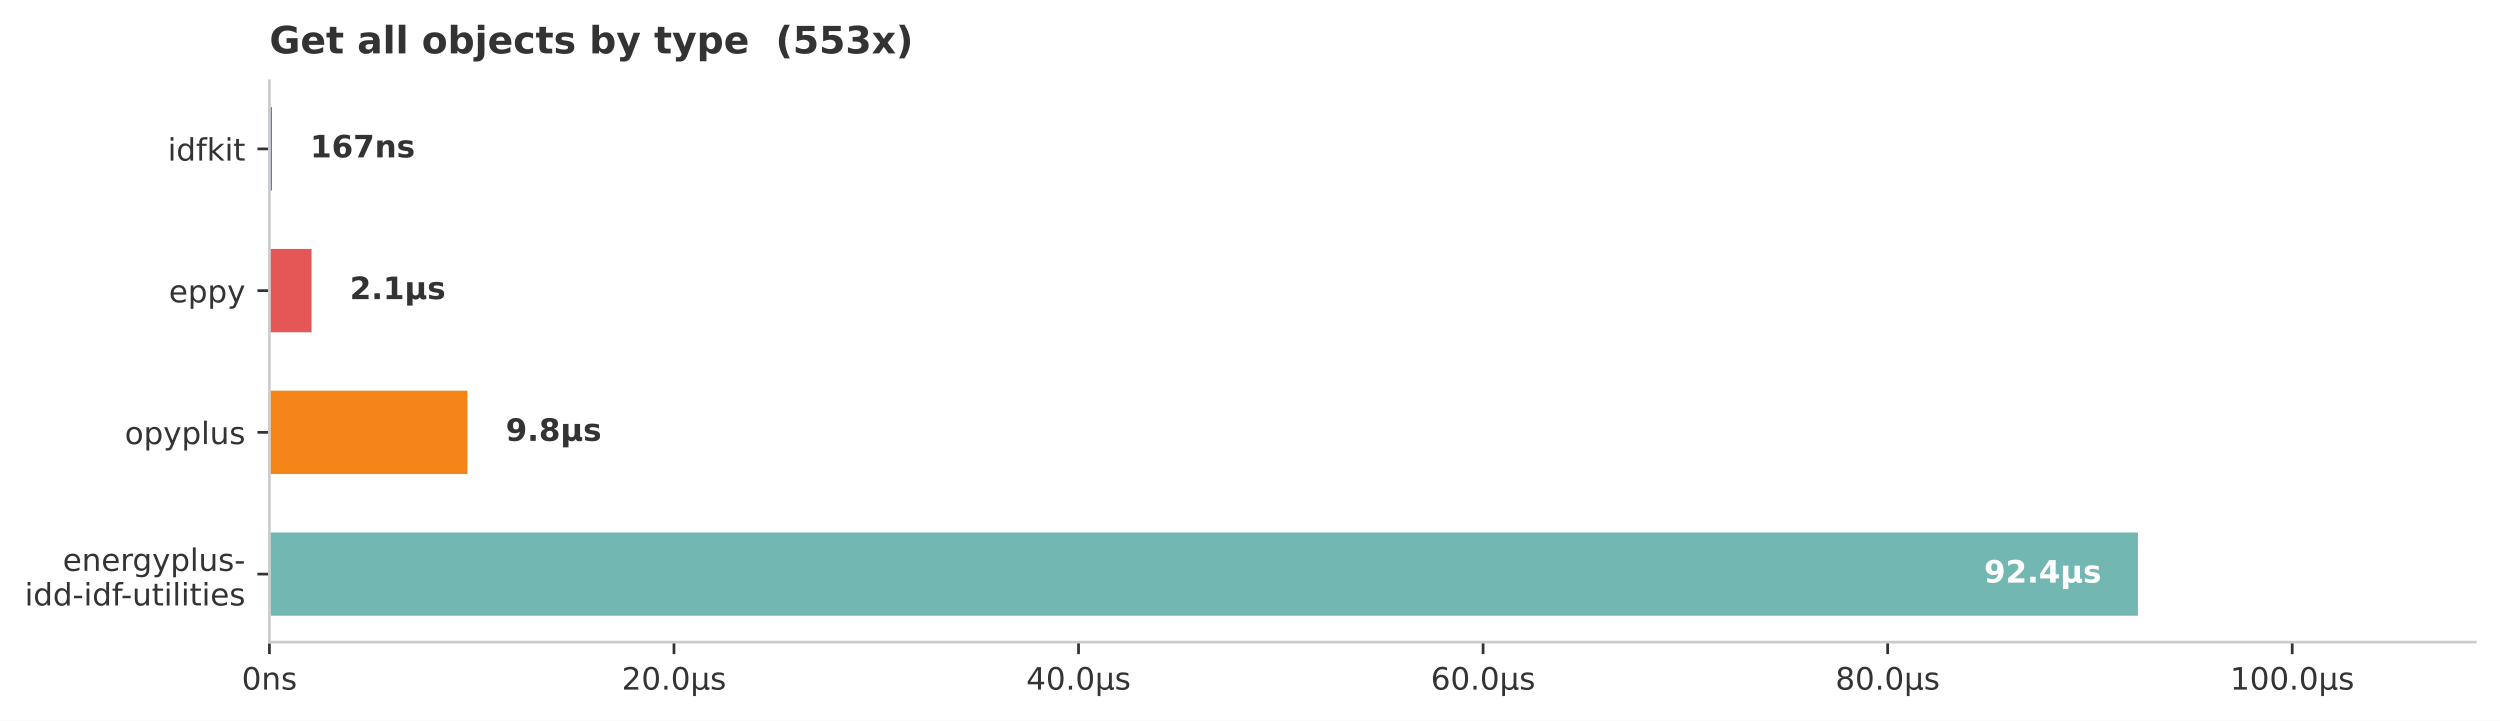
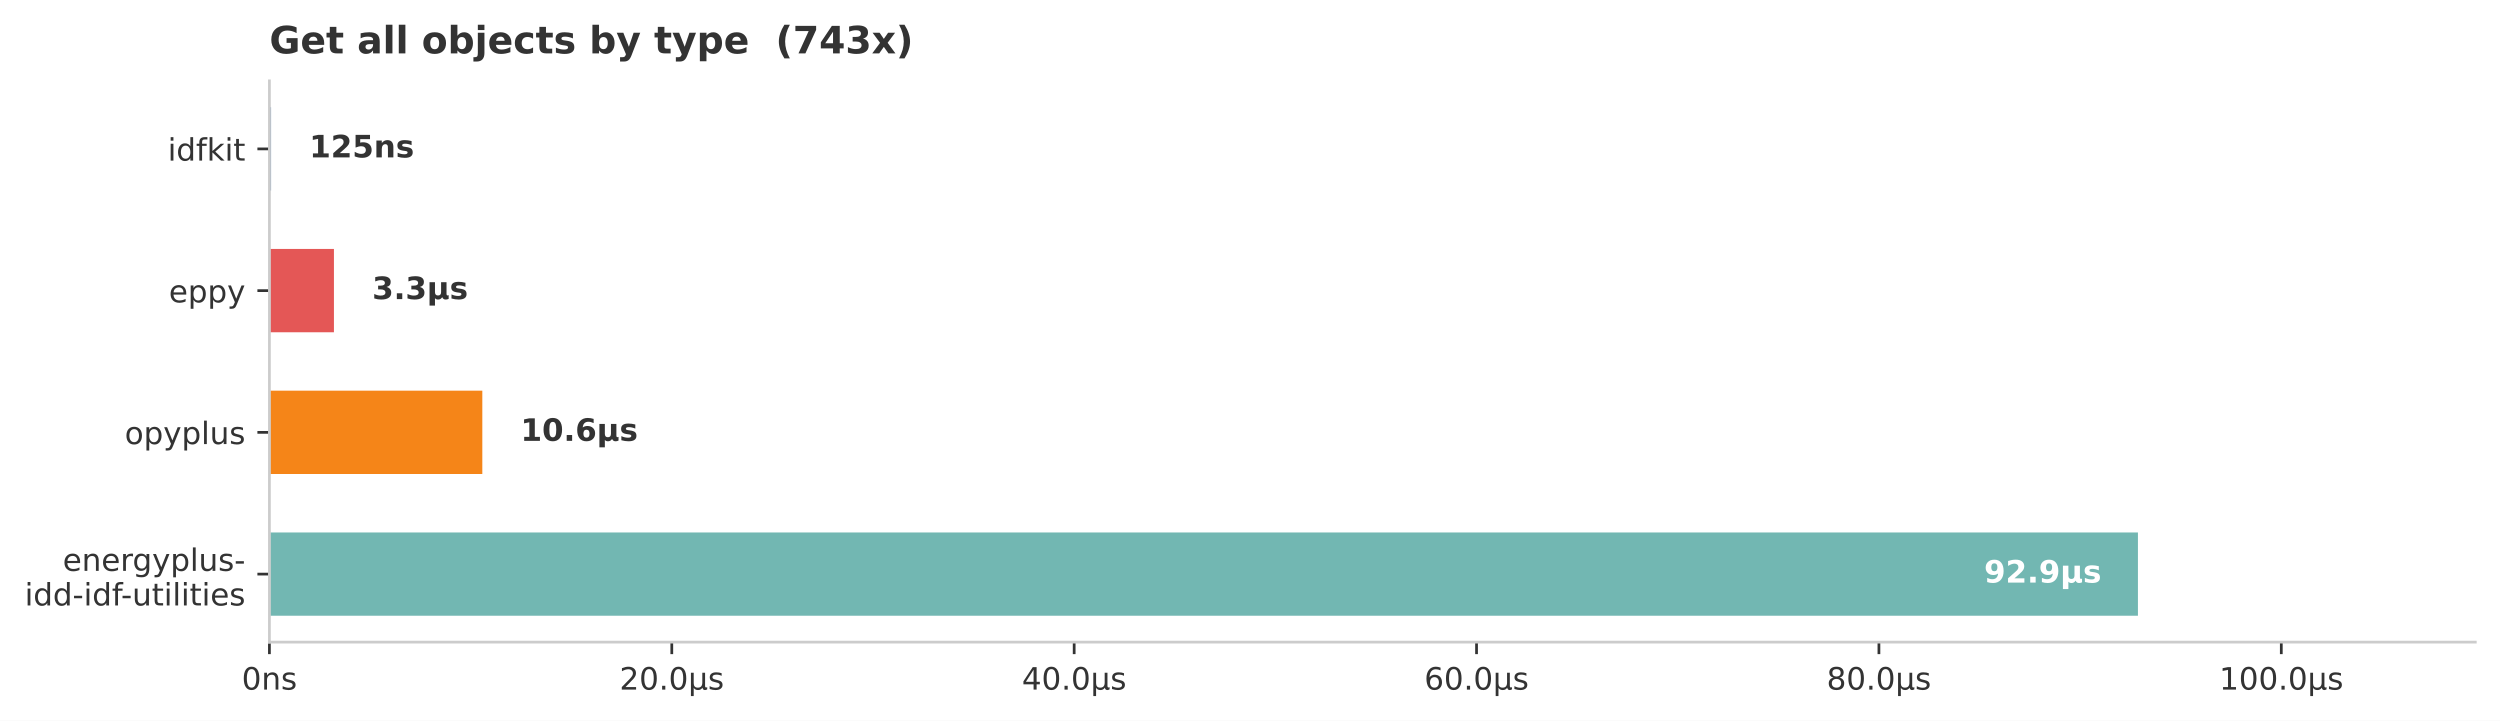
<svg xmlns="http://www.w3.org/2000/svg" xmlns:xlink="http://www.w3.org/1999/xlink" width="728.4pt" height="210pt" viewBox="0 0 728.4 210" version="1.1">
  <defs>
    <style type="text/css">*{stroke-linejoin: round; stroke-linecap: butt}</style>
  </defs>
  <g id="figure_1">
    <g id="patch_1">
      <path d="M 0 210 L 728.4 210 L 728.4 -0 L 0 -0 z " style="fill: #ffffff" />
    </g>
    <g id="axes_1">
      <g id="patch_2">
        <path d="M 78.497 187.089 L 721.2 187.089 L 721.2 23.558 L 78.497 23.558 z " style="fill: #ffffff" />
      </g>
      <g id="patch_3">
-         <path d="M 78.497 30.992 L 79.481 30.992 L 79.481 55.769 L 78.497 55.769 z " clip-path="url(#p4bf52b2a81)" style="fill: #4c78a8; stroke: #ffffff; stroke-width: 0.5; stroke-linejoin: miter" />
+         <path d="M 78.497 30.992 L 79.229 30.992 L 79.229 55.769 L 78.497 55.769 z " clip-path="url(#p6468d369fa)" style="fill: #4c78a8; stroke: #ffffff; stroke-width: 0.5; stroke-linejoin: miter" />
      </g>
      <g id="patch_4">
-         <path d="M 78.497 72.287 L 91.02 72.287 L 91.02 97.065 L 78.497 97.065 z " clip-path="url(#p4bf52b2a81)" style="fill: #e45756; stroke: #ffffff; stroke-width: 0.5; stroke-linejoin: miter" />
+         <path d="M 78.497 72.287 L 97.548 72.287 L 97.548 97.065 L 78.497 97.065 z " clip-path="url(#p6468d369fa)" style="fill: #e45756; stroke: #ffffff; stroke-width: 0.5; stroke-linejoin: miter" />
      </g>
      <g id="patch_5">
-         <path d="M 78.497 113.583 L 136.448 113.583 L 136.448 138.36 L 78.497 138.36 z " clip-path="url(#p4bf52b2a81)" style="fill: #f58518; stroke: #ffffff; stroke-width: 0.5; stroke-linejoin: miter" />
+         <path d="M 78.497 113.583 L 140.778 113.583 L 140.778 138.36 L 78.497 138.36 z " clip-path="url(#p6468d369fa)" style="fill: #f58518; stroke: #ffffff; stroke-width: 0.5; stroke-linejoin: miter" />
      </g>
      <g id="patch_6">
-         <path d="M 78.497 154.879 L 623.16 154.879 L 623.16 179.656 L 78.497 179.656 z " clip-path="url(#p4bf52b2a81)" style="fill: #72b7b2; stroke: #ffffff; stroke-width: 0.5; stroke-linejoin: miter" />
+         <path d="M 78.497 154.879 L 623.16 154.879 L 623.16 179.656 L 78.497 179.656 z " clip-path="url(#p6468d369fa)" style="fill: #72b7b2; stroke: #ffffff; stroke-width: 0.5; stroke-linejoin: miter" />
      </g>
      <g id="matplotlib.axis_1">
        <g id="xtick_1">
          <g id="line2d_1">
            <defs>
-               <path id="m6d9b63f9aa" d="M 0 0 L 0 3.5 " style="stroke: #333333; stroke-width: 0.8" />
+               <path id="mf9b2777cd2" d="M 0 0 L 0 3.5 " style="stroke: #333333; stroke-width: 0.8" />
            </defs>
            <g>
-               <use xlink:href="#m6d9b63f9aa" x="78.497" y="187.089" style="fill: #333333; stroke: #333333; stroke-width: 0.8" />
+               <use xlink:href="#mf9b2777cd2" x="78.497" y="187.089" style="fill: #333333; stroke: #333333; stroke-width: 0.8" />
            </g>
          </g>
          <g id="text_1">
            <g style="fill: #333333" transform="translate(70.43734 200.9278) scale(0.09 -0.09)">
              <defs>
                <path id="DejaVuSans-30" d="M 2034 4250 Q 1547 4250 1301 3770 Q 1056 3291 1056 2328 Q 1056 1369 1301 889 Q 1547 409 2034 409 Q 2525 409 2770 889 Q 3016 1369 3016 2328 Q 3016 3291 2770 3770 Q 2525 4250 2034 4250 z M 2034 4750 Q 2819 4750 3233 4129 Q 3647 3509 3647 2328 Q 3647 1150 3233 529 Q 2819 -91 2034 -91 Q 1250 -91 836 529 Q 422 1150 422 2328 Q 422 3509 836 4129 Q 1250 4750 2034 4750 z " transform="scale(0.015625)" />
                <path id="DejaVuSans-6e" d="M 3513 2113 L 3513 0 L 2938 0 L 2938 2094 Q 2938 2591 2744 2837 Q 2550 3084 2163 3084 Q 1697 3084 1428 2787 Q 1159 2491 1159 1978 L 1159 0 L 581 0 L 581 3500 L 1159 3500 L 1159 2956 Q 1366 3272 1645 3428 Q 1925 3584 2291 3584 Q 2894 3584 3203 3211 Q 3513 2838 3513 2113 z " transform="scale(0.015625)" />
                <path id="DejaVuSans-73" d="M 2834 3397 L 2834 2853 Q 2591 2978 2328 3040 Q 2066 3103 1784 3103 Q 1356 3103 1142 2972 Q 928 2841 928 2578 Q 928 2378 1081 2264 Q 1234 2150 1697 2047 L 1894 2003 Q 2506 1872 2764 1633 Q 3022 1394 3022 966 Q 3022 478 2636 193 Q 2250 -91 1575 -91 Q 1294 -91 989 -36 Q 684 19 347 128 L 347 722 Q 666 556 975 473 Q 1284 391 1588 391 Q 1994 391 2212 530 Q 2431 669 2431 922 Q 2431 1156 2273 1281 Q 2116 1406 1581 1522 L 1381 1569 Q 847 1681 609 1914 Q 372 2147 372 2553 Q 372 3047 722 3315 Q 1072 3584 1716 3584 Q 2034 3584 2315 3537 Q 2597 3491 2834 3397 z " transform="scale(0.015625)" />
              </defs>
              <use xlink:href="#DejaVuSans-30" />
              <use xlink:href="#DejaVuSans-6e" transform="translate(63.62305 0)" />
              <use xlink:href="#DejaVuSans-73" transform="translate(127.002 0)" />
            </g>
          </g>
        </g>
        <g id="xtick_2">
          <g id="line2d_2">
            <g>
-               <use xlink:href="#m6d9b63f9aa" x="196.369" y="187.089" style="fill: #333333; stroke: #333333; stroke-width: 0.8" />
+               <use xlink:href="#mf9b2777cd2" x="195.733" y="187.089" style="fill: #333333; stroke: #333333; stroke-width: 0.8" />
            </g>
          </g>
          <g id="text_2">
-             <g style="fill: #333333" transform="translate(181.1418 200.9278) scale(0.09 -0.09)">
+             <g style="fill: #333333" transform="translate(180.5063 200.9278) scale(0.09 -0.09)">
              <defs>
                <path id="DejaVuSans-32" d="M 1228 531 L 3431 531 L 3431 0 L 469 0 L 469 531 Q 828 903 1448 1529 Q 2069 2156 2228 2338 Q 2531 2678 2651 2914 Q 2772 3150 2772 3378 Q 2772 3750 2511 3984 Q 2250 4219 1831 4219 Q 1534 4219 1204 4116 Q 875 4013 500 3803 L 500 4441 Q 881 4594 1212 4672 Q 1544 4750 1819 4750 Q 2544 4750 2975 4387 Q 3406 4025 3406 3419 Q 3406 3131 3298 2873 Q 3191 2616 2906 2266 Q 2828 2175 2409 1742 Q 1991 1309 1228 531 z " transform="scale(0.015625)" />
                <path id="DejaVuSans-2e" d="M 684 794 L 1344 794 L 1344 0 L 684 0 L 684 794 z " transform="scale(0.015625)" />
                <path id="DejaVuSans-b5" d="M 544 -1331 L 544 3500 L 1119 3500 L 1119 1325 Q 1119 872 1334 640 Q 1550 409 1972 409 Q 2434 409 2667 671 Q 2900 934 2900 1459 L 2900 3500 L 3475 3500 L 3475 806 Q 3475 619 3529 530 Q 3584 441 3700 441 Q 3728 441 3778 458 Q 3828 475 3916 513 L 3916 50 Q 3788 -22 3673 -56 Q 3559 -91 3450 -91 Q 3234 -91 3106 31 Q 2978 153 2931 403 Q 2775 156 2548 32 Q 2322 -91 2016 -91 Q 1697 -91 1473 31 Q 1250 153 1119 397 L 1119 -1331 L 544 -1331 z " transform="scale(0.015625)" />
              </defs>
              <use xlink:href="#DejaVuSans-32" />
              <use xlink:href="#DejaVuSans-30" transform="translate(63.62305 0)" />
              <use xlink:href="#DejaVuSans-2e" transform="translate(127.2461 0)" />
              <use xlink:href="#DejaVuSans-30" transform="translate(159.0332 0)" />
              <use xlink:href="#DejaVuSans-b5" transform="translate(222.6562 0)" />
              <use xlink:href="#DejaVuSans-73" transform="translate(286.2793 0)" />
            </g>
          </g>
        </g>
        <g id="xtick_3">
          <g id="line2d_3">
            <g>
-               <use xlink:href="#m6d9b63f9aa" x="314.241" y="187.089" style="fill: #333333; stroke: #333333; stroke-width: 0.8" />
+               <use xlink:href="#mf9b2777cd2" x="312.97" y="187.089" style="fill: #333333; stroke: #333333; stroke-width: 0.8" />
            </g>
          </g>
          <g id="text_3">
-             <g style="fill: #333333" transform="translate(299.0139 200.9278) scale(0.09 -0.09)">
+             <g style="fill: #333333" transform="translate(297.7428 200.9278) scale(0.09 -0.09)">
              <defs>
                <path id="DejaVuSans-34" d="M 2419 4116 L 825 1625 L 2419 1625 L 2419 4116 z M 2253 4666 L 3047 4666 L 3047 1625 L 3713 1625 L 3713 1100 L 3047 1100 L 3047 0 L 2419 0 L 2419 1100 L 313 1100 L 313 1709 L 2253 4666 z " transform="scale(0.015625)" />
              </defs>
              <use xlink:href="#DejaVuSans-34" />
              <use xlink:href="#DejaVuSans-30" transform="translate(63.62305 0)" />
              <use xlink:href="#DejaVuSans-2e" transform="translate(127.2461 0)" />
              <use xlink:href="#DejaVuSans-30" transform="translate(159.0332 0)" />
              <use xlink:href="#DejaVuSans-b5" transform="translate(222.6562 0)" />
              <use xlink:href="#DejaVuSans-73" transform="translate(286.2793 0)" />
            </g>
          </g>
        </g>
        <g id="xtick_4">
          <g id="line2d_4">
            <g>
-               <use xlink:href="#m6d9b63f9aa" x="432.113" y="187.089" style="fill: #333333; stroke: #333333; stroke-width: 0.8" />
+               <use xlink:href="#mf9b2777cd2" x="430.206" y="187.089" style="fill: #333333; stroke: #333333; stroke-width: 0.8" />
            </g>
          </g>
          <g id="text_4">
-             <g style="fill: #333333" transform="translate(416.8861 200.9278) scale(0.09 -0.09)">
+             <g style="fill: #333333" transform="translate(414.9794 200.9278) scale(0.09 -0.09)">
              <defs>
                <path id="DejaVuSans-36" d="M 2113 2584 Q 1688 2584 1439 2293 Q 1191 2003 1191 1497 Q 1191 994 1439 701 Q 1688 409 2113 409 Q 2538 409 2786 701 Q 3034 994 3034 1497 Q 3034 2003 2786 2293 Q 2538 2584 2113 2584 z M 3366 4563 L 3366 3988 Q 3128 4100 2886 4159 Q 2644 4219 2406 4219 Q 1781 4219 1451 3797 Q 1122 3375 1075 2522 Q 1259 2794 1537 2939 Q 1816 3084 2150 3084 Q 2853 3084 3261 2657 Q 3669 2231 3669 1497 Q 3669 778 3244 343 Q 2819 -91 2113 -91 Q 1303 -91 875 529 Q 447 1150 447 2328 Q 447 3434 972 4092 Q 1497 4750 2381 4750 Q 2619 4750 2861 4703 Q 3103 4656 3366 4563 z " transform="scale(0.015625)" />
              </defs>
              <use xlink:href="#DejaVuSans-36" />
              <use xlink:href="#DejaVuSans-30" transform="translate(63.62305 0)" />
              <use xlink:href="#DejaVuSans-2e" transform="translate(127.2461 0)" />
              <use xlink:href="#DejaVuSans-30" transform="translate(159.0332 0)" />
              <use xlink:href="#DejaVuSans-b5" transform="translate(222.6562 0)" />
              <use xlink:href="#DejaVuSans-73" transform="translate(286.2793 0)" />
            </g>
          </g>
        </g>
        <g id="xtick_5">
          <g id="line2d_5">
            <g>
-               <use xlink:href="#m6d9b63f9aa" x="549.985" y="187.089" style="fill: #333333; stroke: #333333; stroke-width: 0.8" />
+               <use xlink:href="#mf9b2777cd2" x="547.443" y="187.089" style="fill: #333333; stroke: #333333; stroke-width: 0.8" />
            </g>
          </g>
          <g id="text_5">
-             <g style="fill: #333333" transform="translate(534.7582 200.9278) scale(0.09 -0.09)">
+             <g style="fill: #333333" transform="translate(532.2159 200.9278) scale(0.09 -0.09)">
              <defs>
                <path id="DejaVuSans-38" d="M 2034 2216 Q 1584 2216 1326 1975 Q 1069 1734 1069 1313 Q 1069 891 1326 650 Q 1584 409 2034 409 Q 2484 409 2743 651 Q 3003 894 3003 1313 Q 3003 1734 2745 1975 Q 2488 2216 2034 2216 z M 1403 2484 Q 997 2584 770 2862 Q 544 3141 544 3541 Q 544 4100 942 4425 Q 1341 4750 2034 4750 Q 2731 4750 3128 4425 Q 3525 4100 3525 3541 Q 3525 3141 3298 2862 Q 3072 2584 2669 2484 Q 3125 2378 3379 2068 Q 3634 1759 3634 1313 Q 3634 634 3220 271 Q 2806 -91 2034 -91 Q 1263 -91 848 271 Q 434 634 434 1313 Q 434 1759 690 2068 Q 947 2378 1403 2484 z M 1172 3481 Q 1172 3119 1398 2916 Q 1625 2713 2034 2713 Q 2441 2713 2670 2916 Q 2900 3119 2900 3481 Q 2900 3844 2670 4047 Q 2441 4250 2034 4250 Q 1625 4250 1398 4047 Q 1172 3844 1172 3481 z " transform="scale(0.015625)" />
              </defs>
              <use xlink:href="#DejaVuSans-38" />
              <use xlink:href="#DejaVuSans-30" transform="translate(63.62305 0)" />
              <use xlink:href="#DejaVuSans-2e" transform="translate(127.2461 0)" />
              <use xlink:href="#DejaVuSans-30" transform="translate(159.0332 0)" />
              <use xlink:href="#DejaVuSans-b5" transform="translate(222.6562 0)" />
              <use xlink:href="#DejaVuSans-73" transform="translate(286.2793 0)" />
            </g>
          </g>
        </g>
        <g id="xtick_6">
          <g id="line2d_6">
            <g>
-               <use xlink:href="#m6d9b63f9aa" x="667.857" y="187.089" style="fill: #333333; stroke: #333333; stroke-width: 0.8" />
+               <use xlink:href="#mf9b2777cd2" x="664.679" y="187.089" style="fill: #333333; stroke: #333333; stroke-width: 0.8" />
            </g>
          </g>
          <g id="text_6">
-             <g style="fill: #333333" transform="translate(649.7672 200.9278) scale(0.09 -0.09)">
+             <g style="fill: #333333" transform="translate(646.5894 200.9278) scale(0.09 -0.09)">
              <defs>
                <path id="DejaVuSans-31" d="M 794 531 L 1825 531 L 1825 4091 L 703 3866 L 703 4441 L 1819 4666 L 2450 4666 L 2450 531 L 3481 531 L 3481 0 L 794 0 L 794 531 z " transform="scale(0.015625)" />
              </defs>
              <use xlink:href="#DejaVuSans-31" />
              <use xlink:href="#DejaVuSans-30" transform="translate(63.62305 0)" />
              <use xlink:href="#DejaVuSans-30" transform="translate(127.2461 0)" />
              <use xlink:href="#DejaVuSans-2e" transform="translate(190.8691 0)" />
              <use xlink:href="#DejaVuSans-30" transform="translate(222.6562 0)" />
              <use xlink:href="#DejaVuSans-b5" transform="translate(286.2793 0)" />
              <use xlink:href="#DejaVuSans-73" transform="translate(349.9023 0)" />
            </g>
          </g>
        </g>
      </g>
      <g id="matplotlib.axis_2">
        <g id="ytick_1">
          <g id="line2d_7">
            <defs>
-               <path id="m0f4603d47a" d="M 0 0 L -3.5 0 " style="stroke: #333333; stroke-width: 0.8" />
+               <path id="m7f50ba0fa7" d="M 0 0 L -3.5 0 " style="stroke: #333333; stroke-width: 0.8" />
            </defs>
            <g>
-               <use xlink:href="#m0f4603d47a" x="78.497" y="43.38" style="fill: #333333; stroke: #333333; stroke-width: 0.8" />
+               <use xlink:href="#m7f50ba0fa7" x="78.497" y="43.38" style="fill: #333333; stroke: #333333; stroke-width: 0.8" />
            </g>
          </g>
          <g id="text_7">
            <g style="fill: #333333" transform="translate(48.87422 46.79951) scale(0.09 -0.09)">
              <defs>
                <path id="DejaVuSans-69" d="M 603 3500 L 1178 3500 L 1178 0 L 603 0 L 603 3500 z M 603 4863 L 1178 4863 L 1178 4134 L 603 4134 L 603 4863 z " transform="scale(0.015625)" />
                <path id="DejaVuSans-64" d="M 2906 2969 L 2906 4863 L 3481 4863 L 3481 0 L 2906 0 L 2906 525 Q 2725 213 2448 61 Q 2172 -91 1784 -91 Q 1150 -91 751 415 Q 353 922 353 1747 Q 353 2572 751 3078 Q 1150 3584 1784 3584 Q 2172 3584 2448 3432 Q 2725 3281 2906 2969 z M 947 1747 Q 947 1113 1208 752 Q 1469 391 1925 391 Q 2381 391 2643 752 Q 2906 1113 2906 1747 Q 2906 2381 2643 2742 Q 2381 3103 1925 3103 Q 1469 3103 1208 2742 Q 947 2381 947 1747 z " transform="scale(0.015625)" />
                <path id="DejaVuSans-66" d="M 2375 4863 L 2375 4384 L 1825 4384 Q 1516 4384 1395 4259 Q 1275 4134 1275 3809 L 1275 3500 L 2222 3500 L 2222 3053 L 1275 3053 L 1275 0 L 697 0 L 697 3053 L 147 3053 L 147 3500 L 697 3500 L 697 3744 Q 697 4328 969 4595 Q 1241 4863 1831 4863 L 2375 4863 z " transform="scale(0.015625)" />
                <path id="DejaVuSans-6b" d="M 581 4863 L 1159 4863 L 1159 1991 L 2875 3500 L 3609 3500 L 1753 1863 L 3688 0 L 2938 0 L 1159 1709 L 1159 0 L 581 0 L 581 4863 z " transform="scale(0.015625)" />
                <path id="DejaVuSans-74" d="M 1172 4494 L 1172 3500 L 2356 3500 L 2356 3053 L 1172 3053 L 1172 1153 Q 1172 725 1289 603 Q 1406 481 1766 481 L 2356 481 L 2356 0 L 1766 0 Q 1100 0 847 248 Q 594 497 594 1153 L 594 3053 L 172 3053 L 172 3500 L 594 3500 L 594 4494 L 1172 4494 z " transform="scale(0.015625)" />
              </defs>
              <use xlink:href="#DejaVuSans-69" />
              <use xlink:href="#DejaVuSans-64" transform="translate(27.7832 0)" />
              <use xlink:href="#DejaVuSans-66" transform="translate(91.25977 0)" />
              <use xlink:href="#DejaVuSans-6b" transform="translate(126.4648 0)" />
              <use xlink:href="#DejaVuSans-69" transform="translate(184.375 0)" />
              <use xlink:href="#DejaVuSans-74" transform="translate(212.1582 0)" />
            </g>
          </g>
        </g>
        <g id="ytick_2">
          <g id="line2d_8">
            <g>
-               <use xlink:href="#m0f4603d47a" x="78.497" y="84.676" style="fill: #333333; stroke: #333333; stroke-width: 0.8" />
+               <use xlink:href="#m7f50ba0fa7" x="78.497" y="84.676" style="fill: #333333; stroke: #333333; stroke-width: 0.8" />
            </g>
          </g>
          <g id="text_8">
            <g style="fill: #333333" transform="translate(49.20469 88.0952) scale(0.09 -0.09)">
              <defs>
                <path id="DejaVuSans-65" d="M 3597 1894 L 3597 1613 L 953 1613 Q 991 1019 1311 708 Q 1631 397 2203 397 Q 2534 397 2845 478 Q 3156 559 3463 722 L 3463 178 Q 3153 47 2828 -22 Q 2503 -91 2169 -91 Q 1331 -91 842 396 Q 353 884 353 1716 Q 353 2575 817 3079 Q 1281 3584 2069 3584 Q 2775 3584 3186 3129 Q 3597 2675 3597 1894 z M 3022 2063 Q 3016 2534 2758 2815 Q 2500 3097 2075 3097 Q 1594 3097 1305 2825 Q 1016 2553 972 2059 L 3022 2063 z " transform="scale(0.015625)" />
                <path id="DejaVuSans-70" d="M 1159 525 L 1159 -1331 L 581 -1331 L 581 3500 L 1159 3500 L 1159 2969 Q 1341 3281 1617 3432 Q 1894 3584 2278 3584 Q 2916 3584 3314 3078 Q 3713 2572 3713 1747 Q 3713 922 3314 415 Q 2916 -91 2278 -91 Q 1894 -91 1617 61 Q 1341 213 1159 525 z M 3116 1747 Q 3116 2381 2855 2742 Q 2594 3103 2138 3103 Q 1681 3103 1420 2742 Q 1159 2381 1159 1747 Q 1159 1113 1420 752 Q 1681 391 2138 391 Q 2594 391 2855 752 Q 3116 1113 3116 1747 z " transform="scale(0.015625)" />
                <path id="DejaVuSans-79" d="M 2059 -325 Q 1816 -950 1584 -1140 Q 1353 -1331 966 -1331 L 506 -1331 L 506 -850 L 844 -850 Q 1081 -850 1212 -737 Q 1344 -625 1503 -206 L 1606 56 L 191 3500 L 800 3500 L 1894 763 L 2988 3500 L 3597 3500 L 2059 -325 z " transform="scale(0.015625)" />
              </defs>
              <use xlink:href="#DejaVuSans-65" />
              <use xlink:href="#DejaVuSans-70" transform="translate(61.52344 0)" />
              <use xlink:href="#DejaVuSans-70" transform="translate(125 0)" />
              <use xlink:href="#DejaVuSans-79" transform="translate(188.4766 0)" />
            </g>
          </g>
        </g>
        <g id="ytick_3">
          <g id="line2d_9">
            <g>
-               <use xlink:href="#m0f4603d47a" x="78.497" y="125.972" style="fill: #333333; stroke: #333333; stroke-width: 0.8" />
+               <use xlink:href="#m7f50ba0fa7" x="78.497" y="125.972" style="fill: #333333; stroke: #333333; stroke-width: 0.8" />
            </g>
          </g>
          <g id="text_9">
            <g style="fill: #333333" transform="translate(36.34313 129.3909) scale(0.09 -0.09)">
              <defs>
                <path id="DejaVuSans-6f" d="M 1959 3097 Q 1497 3097 1228 2736 Q 959 2375 959 1747 Q 959 1119 1226 758 Q 1494 397 1959 397 Q 2419 397 2687 759 Q 2956 1122 2956 1747 Q 2956 2369 2687 2733 Q 2419 3097 1959 3097 z M 1959 3584 Q 2709 3584 3137 3096 Q 3566 2609 3566 1747 Q 3566 888 3137 398 Q 2709 -91 1959 -91 Q 1206 -91 779 398 Q 353 888 353 1747 Q 353 2609 779 3096 Q 1206 3584 1959 3584 z " transform="scale(0.015625)" />
                <path id="DejaVuSans-6c" d="M 603 4863 L 1178 4863 L 1178 0 L 603 0 L 603 4863 z " transform="scale(0.015625)" />
                <path id="DejaVuSans-75" d="M 544 1381 L 544 3500 L 1119 3500 L 1119 1403 Q 1119 906 1312 657 Q 1506 409 1894 409 Q 2359 409 2629 706 Q 2900 1003 2900 1516 L 2900 3500 L 3475 3500 L 3475 0 L 2900 0 L 2900 538 Q 2691 219 2414 64 Q 2138 -91 1772 -91 Q 1169 -91 856 284 Q 544 659 544 1381 z M 1991 3584 L 1991 3584 z " transform="scale(0.015625)" />
              </defs>
              <use xlink:href="#DejaVuSans-6f" />
              <use xlink:href="#DejaVuSans-70" transform="translate(61.18164 0)" />
              <use xlink:href="#DejaVuSans-79" transform="translate(124.6582 0)" />
              <use xlink:href="#DejaVuSans-70" transform="translate(183.8379 0)" />
              <use xlink:href="#DejaVuSans-6c" transform="translate(247.3145 0)" />
              <use xlink:href="#DejaVuSans-75" transform="translate(275.0977 0)" />
              <use xlink:href="#DejaVuSans-73" transform="translate(338.4766 0)" />
            </g>
          </g>
        </g>
        <g id="ytick_4">
          <g id="line2d_10">
            <g>
-               <use xlink:href="#m0f4603d47a" x="78.497" y="167.267" style="fill: #333333; stroke: #333333; stroke-width: 0.8" />
+               <use xlink:href="#m7f50ba0fa7" x="78.497" y="167.267" style="fill: #333333; stroke: #333333; stroke-width: 0.8" />
            </g>
          </g>
          <g id="text_10">
            <g style="fill: #333333" transform="translate(18.28125 166.3314) scale(0.09 -0.09)">
              <defs>
                <path id="DejaVuSans-72" d="M 2631 2963 Q 2534 3019 2420 3045 Q 2306 3072 2169 3072 Q 1681 3072 1420 2755 Q 1159 2438 1159 1844 L 1159 0 L 581 0 L 581 3500 L 1159 3500 L 1159 2956 Q 1341 3275 1631 3429 Q 1922 3584 2338 3584 Q 2397 3584 2469 3576 Q 2541 3569 2628 3553 L 2631 2963 z " transform="scale(0.015625)" />
                <path id="DejaVuSans-67" d="M 2906 1791 Q 2906 2416 2648 2759 Q 2391 3103 1925 3103 Q 1463 3103 1205 2759 Q 947 2416 947 1791 Q 947 1169 1205 825 Q 1463 481 1925 481 Q 2391 481 2648 825 Q 2906 1169 2906 1791 z M 3481 434 Q 3481 -459 3084 -895 Q 2688 -1331 1869 -1331 Q 1566 -1331 1297 -1286 Q 1028 -1241 775 -1147 L 775 -588 Q 1028 -725 1275 -790 Q 1522 -856 1778 -856 Q 2344 -856 2625 -561 Q 2906 -266 2906 331 L 2906 616 Q 2728 306 2450 153 Q 2172 0 1784 0 Q 1141 0 747 490 Q 353 981 353 1791 Q 353 2603 747 3093 Q 1141 3584 1784 3584 Q 2172 3584 2450 3431 Q 2728 3278 2906 2969 L 2906 3500 L 3481 3500 L 3481 434 z " transform="scale(0.015625)" />
                <path id="DejaVuSans-2d" d="M 313 2009 L 1997 2009 L 1997 1497 L 313 1497 L 313 2009 z " transform="scale(0.015625)" />
              </defs>
              <use xlink:href="#DejaVuSans-65" />
              <use xlink:href="#DejaVuSans-6e" transform="translate(61.52344 0)" />
              <use xlink:href="#DejaVuSans-65" transform="translate(124.9023 0)" />
              <use xlink:href="#DejaVuSans-72" transform="translate(186.4258 0)" />
              <use xlink:href="#DejaVuSans-67" transform="translate(225.7891 0)" />
              <use xlink:href="#DejaVuSans-79" transform="translate(289.2656 0)" />
              <use xlink:href="#DejaVuSans-70" transform="translate(348.4453 0)" />
              <use xlink:href="#DejaVuSans-6c" transform="translate(411.9219 0)" />
              <use xlink:href="#DejaVuSans-75" transform="translate(439.7051 0)" />
              <use xlink:href="#DejaVuSans-73" transform="translate(503.084 0)" />
              <use xlink:href="#DejaVuSans-2d" transform="translate(555.1836 0)" />
            </g>
            <g style="fill: #333333" transform="translate(7.2 176.4094) scale(0.09 -0.09)">
              <use xlink:href="#DejaVuSans-69" />
              <use xlink:href="#DejaVuSans-64" transform="translate(27.7832 0)" />
              <use xlink:href="#DejaVuSans-64" transform="translate(91.25977 0)" />
              <use xlink:href="#DejaVuSans-2d" transform="translate(154.7363 0)" />
              <use xlink:href="#DejaVuSans-69" transform="translate(190.8203 0)" />
              <use xlink:href="#DejaVuSans-64" transform="translate(218.6035 0)" />
              <use xlink:href="#DejaVuSans-66" transform="translate(282.0801 0)" />
              <use xlink:href="#DejaVuSans-2d" transform="translate(311.7852 0)" />
              <use xlink:href="#DejaVuSans-75" transform="translate(347.8691 0)" />
              <use xlink:href="#DejaVuSans-74" transform="translate(411.248 0)" />
              <use xlink:href="#DejaVuSans-69" transform="translate(450.457 0)" />
              <use xlink:href="#DejaVuSans-6c" transform="translate(478.2402 0)" />
              <use xlink:href="#DejaVuSans-69" transform="translate(506.0234 0)" />
              <use xlink:href="#DejaVuSans-74" transform="translate(533.8066 0)" />
              <use xlink:href="#DejaVuSans-69" transform="translate(573.0156 0)" />
              <use xlink:href="#DejaVuSans-65" transform="translate(600.7988 0)" />
              <use xlink:href="#DejaVuSans-73" transform="translate(662.3223 0)" />
            </g>
          </g>
        </g>
      </g>
      <g id="patch_7">
        <path d="M 78.497 187.089 L 78.497 23.558 " style="fill: none; stroke: #cccccc; stroke-width: 0.8; stroke-linejoin: miter; stroke-linecap: square" />
      </g>
      <g id="patch_8">
        <path d="M 78.497 187.089 L 721.2 187.089 " style="fill: none; stroke: #cccccc; stroke-width: 0.8; stroke-linejoin: miter; stroke-linecap: square" />
      </g>
      <g id="text_11">
-         <g style="fill: #333333" transform="translate(90.37405 45.86365) scale(0.09 -0.09)">
+         <g style="fill: #333333" transform="translate(90.12274 45.86365) scale(0.09 -0.09)">
          <defs>
            <path id="DejaVuSans-Bold-31" d="M 750 831 L 1813 831 L 1813 3847 L 722 3622 L 722 4441 L 1806 4666 L 2950 4666 L 2950 831 L 4013 831 L 4013 0 L 750 0 L 750 831 z " transform="scale(0.015625)" />
-             <path id="DejaVuSans-Bold-36" d="M 2316 2303 Q 2000 2303 1842 2098 Q 1684 1894 1684 1484 Q 1684 1075 1842 870 Q 2000 666 2316 666 Q 2634 666 2792 870 Q 2950 1075 2950 1484 Q 2950 1894 2792 2098 Q 2634 2303 2316 2303 z M 3803 4544 L 3803 3681 Q 3506 3822 3243 3889 Q 2981 3956 2731 3956 Q 2194 3956 1894 3657 Q 1594 3359 1544 2772 Q 1750 2925 1990 3001 Q 2231 3078 2516 3078 Q 3231 3078 3670 2659 Q 4109 2241 4109 1563 Q 4109 813 3618 361 Q 3128 -91 2303 -91 Q 1394 -91 895 523 Q 397 1138 397 2266 Q 397 3422 980 4083 Q 1563 4744 2578 4744 Q 2900 4744 3203 4694 Q 3506 4644 3803 4544 z " transform="scale(0.015625)" />
-             <path id="DejaVuSans-Bold-37" d="M 428 4666 L 3944 4666 L 3944 3988 L 2125 0 L 953 0 L 2675 3781 L 428 3781 L 428 4666 z " transform="scale(0.015625)" />
+             <path id="DejaVuSans-Bold-32" d="M 1844 884 L 3897 884 L 3897 0 L 506 0 L 506 884 L 2209 2388 Q 2438 2594 2547 2791 Q 2656 2988 2656 3200 Q 2656 3528 2436 3728 Q 2216 3928 1850 3928 Q 1569 3928 1234 3808 Q 900 3688 519 3450 L 519 4475 Q 925 4609 1322 4679 Q 1719 4750 2100 4750 Q 2938 4750 3402 4381 Q 3866 4013 3866 3353 Q 3866 2972 3669 2642 Q 3472 2313 2841 1759 L 1844 884 z " transform="scale(0.015625)" />
+             <path id="DejaVuSans-Bold-35" d="M 678 4666 L 3669 4666 L 3669 3781 L 1638 3781 L 1638 3059 Q 1775 3097 1914 3117 Q 2053 3138 2203 3138 Q 3056 3138 3531 2711 Q 4006 2284 4006 1522 Q 4006 766 3489 337 Q 2972 -91 2053 -91 Q 1656 -91 1267 -14 Q 878 63 494 219 L 494 1166 Q 875 947 1217 837 Q 1559 728 1863 728 Q 2300 728 2551 942 Q 2803 1156 2803 1522 Q 2803 1891 2551 2103 Q 2300 2316 1863 2316 Q 1603 2316 1309 2248 Q 1016 2181 678 2041 L 678 4666 z " transform="scale(0.015625)" />
            <path id="DejaVuSans-Bold-6e" d="M 4056 2131 L 4056 0 L 2931 0 L 2931 347 L 2931 1631 Q 2931 2084 2911 2256 Q 2891 2428 2841 2509 Q 2775 2619 2662 2680 Q 2550 2741 2406 2741 Q 2056 2741 1856 2470 Q 1656 2200 1656 1722 L 1656 0 L 538 0 L 538 3500 L 1656 3500 L 1656 2988 Q 1909 3294 2193 3439 Q 2478 3584 2822 3584 Q 3428 3584 3742 3212 Q 4056 2841 4056 2131 z " transform="scale(0.015625)" />
            <path id="DejaVuSans-Bold-73" d="M 3272 3391 L 3272 2541 Q 2913 2691 2578 2766 Q 2244 2841 1947 2841 Q 1628 2841 1473 2761 Q 1319 2681 1319 2516 Q 1319 2381 1436 2309 Q 1553 2238 1856 2203 L 2053 2175 Q 2913 2066 3209 1816 Q 3506 1566 3506 1031 Q 3506 472 3093 190 Q 2681 -91 1863 -91 Q 1516 -91 1145 -36 Q 775 19 384 128 L 384 978 Q 719 816 1070 734 Q 1422 653 1784 653 Q 2113 653 2278 743 Q 2444 834 2444 1013 Q 2444 1163 2330 1236 Q 2216 1309 1875 1350 L 1678 1375 Q 931 1469 631 1722 Q 331 1975 331 2491 Q 331 3047 712 3315 Q 1094 3584 1881 3584 Q 2191 3584 2531 3537 Q 2872 3491 3272 3391 z " transform="scale(0.015625)" />
          </defs>
          <use xlink:href="#DejaVuSans-Bold-31" />
-           <use xlink:href="#DejaVuSans-Bold-36" transform="translate(69.58008 0)" />
-           <use xlink:href="#DejaVuSans-Bold-37" transform="translate(139.1602 0)" />
+           <use xlink:href="#DejaVuSans-Bold-32" transform="translate(69.58008 0)" />
+           <use xlink:href="#DejaVuSans-Bold-35" transform="translate(139.1602 0)" />
          <use xlink:href="#DejaVuSans-Bold-6e" transform="translate(208.7402 0)" />
          <use xlink:href="#DejaVuSans-Bold-73" transform="translate(279.9316 0)" />
        </g>
      </g>
      <g id="text_12">
-         <g style="fill: #333333" transform="translate(101.9138 87.14949) scale(0.09 -0.09)">
-           <defs>
-             <path id="DejaVuSans-Bold-32" d="M 1844 884 L 3897 884 L 3897 0 L 506 0 L 506 884 L 2209 2388 Q 2438 2594 2547 2791 Q 2656 2988 2656 3200 Q 2656 3528 2436 3728 Q 2216 3928 1850 3928 Q 1569 3928 1234 3808 Q 900 3688 519 3450 L 519 4475 Q 925 4609 1322 4679 Q 1719 4750 2100 4750 Q 2938 4750 3402 4381 Q 3866 4013 3866 3353 Q 3866 2972 3669 2642 Q 3472 2313 2841 1759 L 1844 884 z " transform="scale(0.015625)" />
+         <g style="fill: #333333" transform="translate(108.4413 87.14949) scale(0.09 -0.09)">
+           <defs>
+             <path id="DejaVuSans-Bold-33" d="M 2981 2516 Q 3453 2394 3698 2092 Q 3944 1791 3944 1325 Q 3944 631 3412 270 Q 2881 -91 1863 -91 Q 1503 -91 1142 -33 Q 781 25 428 141 L 428 1069 Q 766 900 1098 814 Q 1431 728 1753 728 Q 2231 728 2486 893 Q 2741 1059 2741 1369 Q 2741 1688 2480 1852 Q 2219 2016 1709 2016 L 1228 2016 L 1228 2791 L 1734 2791 Q 2188 2791 2409 2933 Q 2631 3075 2631 3366 Q 2631 3634 2415 3781 Q 2200 3928 1806 3928 Q 1516 3928 1219 3862 Q 922 3797 628 3669 L 628 4550 Q 984 4650 1334 4700 Q 1684 4750 2022 4750 Q 2931 4750 3382 4451 Q 3834 4153 3834 3553 Q 3834 3144 3618 2883 Q 3403 2622 2981 2516 z " transform="scale(0.015625)" />
            <path id="DejaVuSans-Bold-2e" d="M 653 1209 L 1778 1209 L 1778 0 L 653 0 L 653 1209 z " transform="scale(0.015625)" />
            <path id="DejaVuSans-Bold-b5" d="M 544 -1338 L 544 3500 L 1672 3500 L 1672 1466 Q 1672 1103 1828 926 Q 1984 750 2303 750 Q 2625 750 2781 926 Q 2938 1103 2938 1466 L 2938 3500 L 4063 3500 L 4063 1159 Q 4063 938 4114 850 Q 4166 763 4288 763 Q 4344 763 4395 778 Q 4447 794 4506 831 L 4506 50 Q 4341 -22 4195 -56 Q 4050 -91 3909 -91 Q 3631 -91 3454 26 Q 3278 144 3169 403 Q 3022 156 2811 32 Q 2600 -91 2322 -91 Q 2091 -91 1928 -17 Q 1766 56 1672 206 L 1672 -1338 L 544 -1338 z " transform="scale(0.015625)" />
          </defs>
-           <use xlink:href="#DejaVuSans-Bold-32" />
+           <use xlink:href="#DejaVuSans-Bold-33" />
          <use xlink:href="#DejaVuSans-Bold-2e" transform="translate(69.58008 0)" />
-           <use xlink:href="#DejaVuSans-Bold-31" transform="translate(107.5684 0)" />
+           <use xlink:href="#DejaVuSans-Bold-33" transform="translate(107.5684 0)" />
          <use xlink:href="#DejaVuSans-Bold-b5" transform="translate(177.1484 0)" />
          <use xlink:href="#DejaVuSans-Bold-73" transform="translate(250.7324 0)" />
        </g>
      </g>
      <g id="text_13">
-         <g style="fill: #333333" transform="translate(147.3417 128.4452) scale(0.09 -0.09)">
-           <defs>
-             <path id="DejaVuSans-Bold-39" d="M 641 103 L 641 966 Q 928 831 1190 764 Q 1453 697 1709 697 Q 2247 697 2547 995 Q 2847 1294 2900 1881 Q 2688 1725 2447 1647 Q 2206 1569 1925 1569 Q 1209 1569 770 1986 Q 331 2403 331 3084 Q 331 3838 820 4291 Q 1309 4744 2131 4744 Q 3044 4744 3544 4128 Q 4044 3513 4044 2388 Q 4044 1231 3459 570 Q 2875 -91 1856 -91 Q 1528 -91 1228 -42 Q 928 6 641 103 z M 2125 2350 Q 2441 2350 2600 2554 Q 2759 2759 2759 3169 Q 2759 3575 2600 3781 Q 2441 3988 2125 3988 Q 1809 3988 1650 3781 Q 1491 3575 1491 3169 Q 1491 2759 1650 2554 Q 1809 2350 2125 2350 z " transform="scale(0.015625)" />
-             <path id="DejaVuSans-Bold-38" d="M 2228 2088 Q 1891 2088 1709 1903 Q 1528 1719 1528 1375 Q 1528 1031 1709 848 Q 1891 666 2228 666 Q 2563 666 2741 848 Q 2919 1031 2919 1375 Q 2919 1722 2741 1905 Q 2563 2088 2228 2088 z M 1350 2484 Q 925 2613 709 2878 Q 494 3144 494 3541 Q 494 4131 934 4440 Q 1375 4750 2228 4750 Q 3075 4750 3515 4442 Q 3956 4134 3956 3541 Q 3956 3144 3739 2878 Q 3522 2613 3097 2484 Q 3572 2353 3814 2058 Q 4056 1763 4056 1313 Q 4056 619 3595 264 Q 3134 -91 2228 -91 Q 1319 -91 855 264 Q 391 619 391 1313 Q 391 1763 633 2058 Q 875 2353 1350 2484 z M 1631 3419 Q 1631 3141 1786 2991 Q 1941 2841 2228 2841 Q 2509 2841 2662 2991 Q 2816 3141 2816 3419 Q 2816 3697 2662 3845 Q 2509 3994 2228 3994 Q 1941 3994 1786 3844 Q 1631 3694 1631 3419 z " transform="scale(0.015625)" />
-           </defs>
-           <use xlink:href="#DejaVuSans-Bold-39" />
-           <use xlink:href="#DejaVuSans-Bold-2e" transform="translate(69.58008 0)" />
-           <use xlink:href="#DejaVuSans-Bold-38" transform="translate(107.5684 0)" />
-           <use xlink:href="#DejaVuSans-Bold-b5" transform="translate(177.1484 0)" />
-           <use xlink:href="#DejaVuSans-Bold-73" transform="translate(250.7324 0)" />
+         <g style="fill: #333333" transform="translate(151.6717 128.4452) scale(0.09 -0.09)">
+           <defs>
+             <path id="DejaVuSans-Bold-30" d="M 2944 2338 Q 2944 3213 2780 3570 Q 2616 3928 2228 3928 Q 1841 3928 1675 3570 Q 1509 3213 1509 2338 Q 1509 1453 1675 1090 Q 1841 728 2228 728 Q 2613 728 2778 1090 Q 2944 1453 2944 2338 z M 4147 2328 Q 4147 1169 3647 539 Q 3147 -91 2228 -91 Q 1306 -91 806 539 Q 306 1169 306 2328 Q 306 3491 806 4120 Q 1306 4750 2228 4750 Q 3147 4750 3647 4120 Q 4147 3491 4147 2328 z " transform="scale(0.015625)" />
+             <path id="DejaVuSans-Bold-36" d="M 2316 2303 Q 2000 2303 1842 2098 Q 1684 1894 1684 1484 Q 1684 1075 1842 870 Q 2000 666 2316 666 Q 2634 666 2792 870 Q 2950 1075 2950 1484 Q 2950 1894 2792 2098 Q 2634 2303 2316 2303 z M 3803 4544 L 3803 3681 Q 3506 3822 3243 3889 Q 2981 3956 2731 3956 Q 2194 3956 1894 3657 Q 1594 3359 1544 2772 Q 1750 2925 1990 3001 Q 2231 3078 2516 3078 Q 3231 3078 3670 2659 Q 4109 2241 4109 1563 Q 4109 813 3618 361 Q 3128 -91 2303 -91 Q 1394 -91 895 523 Q 397 1138 397 2266 Q 397 3422 980 4083 Q 1563 4744 2578 4744 Q 2900 4744 3203 4694 Q 3506 4644 3803 4544 z " transform="scale(0.015625)" />
+           </defs>
+           <use xlink:href="#DejaVuSans-Bold-31" />
+           <use xlink:href="#DejaVuSans-Bold-30" transform="translate(69.58008 0)" />
+           <use xlink:href="#DejaVuSans-Bold-2e" transform="translate(139.1602 0)" />
+           <use xlink:href="#DejaVuSans-Bold-36" transform="translate(177.1484 0)" />
+           <use xlink:href="#DejaVuSans-Bold-b5" transform="translate(246.7285 0)" />
+           <use xlink:href="#DejaVuSans-Bold-73" transform="translate(320.3125 0)" />
        </g>
      </g>
      <g id="text_14">
        <g style="fill: #ffffff" transform="translate(578.0837 169.7409) scale(0.09 -0.09)">
          <defs>
-             <path id="DejaVuSans-Bold-34" d="M 2356 3675 L 1038 1722 L 2356 1722 L 2356 3675 z M 2156 4666 L 3494 4666 L 3494 1722 L 4159 1722 L 4159 850 L 3494 850 L 3494 0 L 2356 0 L 2356 850 L 288 850 L 288 1881 L 2156 4666 z " transform="scale(0.015625)" />
+             <path id="DejaVuSans-Bold-39" d="M 641 103 L 641 966 Q 928 831 1190 764 Q 1453 697 1709 697 Q 2247 697 2547 995 Q 2847 1294 2900 1881 Q 2688 1725 2447 1647 Q 2206 1569 1925 1569 Q 1209 1569 770 1986 Q 331 2403 331 3084 Q 331 3838 820 4291 Q 1309 4744 2131 4744 Q 3044 4744 3544 4128 Q 4044 3513 4044 2388 Q 4044 1231 3459 570 Q 2875 -91 1856 -91 Q 1528 -91 1228 -42 Q 928 6 641 103 z M 2125 2350 Q 2441 2350 2600 2554 Q 2759 2759 2759 3169 Q 2759 3575 2600 3781 Q 2441 3988 2125 3988 Q 1809 3988 1650 3781 Q 1491 3575 1491 3169 Q 1491 2759 1650 2554 Q 1809 2350 2125 2350 z " transform="scale(0.015625)" />
          </defs>
          <use xlink:href="#DejaVuSans-Bold-39" />
          <use xlink:href="#DejaVuSans-Bold-32" transform="translate(69.58008 0)" />
          <use xlink:href="#DejaVuSans-Bold-2e" transform="translate(139.1602 0)" />
-           <use xlink:href="#DejaVuSans-Bold-34" transform="translate(177.1484 0)" />
+           <use xlink:href="#DejaVuSans-Bold-39" transform="translate(177.1484 0)" />
          <use xlink:href="#DejaVuSans-Bold-b5" transform="translate(246.7285 0)" />
          <use xlink:href="#DejaVuSans-Bold-73" transform="translate(320.3125 0)" />
        </g>
      </g>
      <g id="text_15">
        <g style="fill: #333333" transform="translate(78.49656 15.55828) scale(0.11 -0.11)">
          <defs>
            <path id="DejaVuSans-Bold-47" d="M 4781 347 Q 4331 128 3847 18 Q 3363 -91 2847 -91 Q 1681 -91 1000 561 Q 319 1213 319 2328 Q 319 3456 1012 4103 Q 1706 4750 2913 4750 Q 3378 4750 3804 4662 Q 4231 4575 4609 4403 L 4609 3438 Q 4219 3659 3833 3768 Q 3447 3878 3059 3878 Q 2341 3878 1952 3476 Q 1563 3075 1563 2328 Q 1563 1588 1938 1184 Q 2313 781 3003 781 Q 3191 781 3352 804 Q 3513 828 3641 878 L 3641 1784 L 2906 1784 L 2906 2591 L 4781 2591 L 4781 347 z " transform="scale(0.015625)" />
            <path id="DejaVuSans-Bold-65" d="M 4031 1759 L 4031 1441 L 1416 1441 Q 1456 1047 1700 850 Q 1944 653 2381 653 Q 2734 653 3104 758 Q 3475 863 3866 1075 L 3866 213 Q 3469 63 3072 -14 Q 2675 -91 2278 -91 Q 1328 -91 801 392 Q 275 875 275 1747 Q 275 2603 792 3093 Q 1309 3584 2216 3584 Q 3041 3584 3536 3087 Q 4031 2591 4031 1759 z M 2881 2131 Q 2881 2450 2695 2645 Q 2509 2841 2209 2841 Q 1884 2841 1681 2658 Q 1478 2475 1428 2131 L 2881 2131 z " transform="scale(0.015625)" />
            <path id="DejaVuSans-Bold-74" d="M 1759 4494 L 1759 3500 L 2913 3500 L 2913 2700 L 1759 2700 L 1759 1216 Q 1759 972 1856 886 Q 1953 800 2241 800 L 2816 800 L 2816 0 L 1856 0 Q 1194 0 917 276 Q 641 553 641 1216 L 641 2700 L 84 2700 L 84 3500 L 641 3500 L 641 4494 L 1759 4494 z " transform="scale(0.015625)" />
            <path id="DejaVuSans-Bold-20" transform="scale(0.015625)" />
            <path id="DejaVuSans-Bold-61" d="M 2106 1575 Q 1756 1575 1579 1456 Q 1403 1338 1403 1106 Q 1403 894 1545 773 Q 1688 653 1941 653 Q 2256 653 2472 879 Q 2688 1106 2688 1447 L 2688 1575 L 2106 1575 z M 3816 1997 L 3816 0 L 2688 0 L 2688 519 Q 2463 200 2181 54 Q 1900 -91 1497 -91 Q 953 -91 614 226 Q 275 544 275 1050 Q 275 1666 698 1953 Q 1122 2241 2028 2241 L 2688 2241 L 2688 2328 Q 2688 2594 2478 2717 Q 2269 2841 1825 2841 Q 1466 2841 1156 2769 Q 847 2697 581 2553 L 581 3406 Q 941 3494 1303 3539 Q 1666 3584 2028 3584 Q 2975 3584 3395 3211 Q 3816 2838 3816 1997 z " transform="scale(0.015625)" />
            <path id="DejaVuSans-Bold-6c" d="M 538 4863 L 1656 4863 L 1656 0 L 538 0 L 538 4863 z " transform="scale(0.015625)" />
            <path id="DejaVuSans-Bold-6f" d="M 2203 2784 Q 1831 2784 1636 2517 Q 1441 2250 1441 1747 Q 1441 1244 1636 976 Q 1831 709 2203 709 Q 2569 709 2762 976 Q 2956 1244 2956 1747 Q 2956 2250 2762 2517 Q 2569 2784 2203 2784 z M 2203 3584 Q 3106 3584 3614 3096 Q 4122 2609 4122 1747 Q 4122 884 3614 396 Q 3106 -91 2203 -91 Q 1297 -91 786 396 Q 275 884 275 1747 Q 275 2609 786 3096 Q 1297 3584 2203 3584 z " transform="scale(0.015625)" />
            <path id="DejaVuSans-Bold-62" d="M 2400 722 Q 2759 722 2948 984 Q 3138 1247 3138 1747 Q 3138 2247 2948 2509 Q 2759 2772 2400 2772 Q 2041 2772 1848 2508 Q 1656 2244 1656 1747 Q 1656 1250 1848 986 Q 2041 722 2400 722 z M 1656 2988 Q 1888 3294 2169 3439 Q 2450 3584 2816 3584 Q 3463 3584 3878 3070 Q 4294 2556 4294 1747 Q 4294 938 3878 423 Q 3463 -91 2816 -91 Q 2450 -91 2169 54 Q 1888 200 1656 506 L 1656 0 L 538 0 L 538 4863 L 1656 4863 L 1656 2988 z " transform="scale(0.015625)" />
            <path id="DejaVuSans-Bold-6a" d="M 538 3500 L 1656 3500 L 1656 63 Q 1656 -641 1318 -1011 Q 981 -1381 341 -1381 L -213 -1381 L -213 -647 L -19 -647 Q 300 -647 419 -503 Q 538 -359 538 63 L 538 3500 z M 538 4863 L 1656 4863 L 1656 3950 L 538 3950 L 538 4863 z " transform="scale(0.015625)" />
            <path id="DejaVuSans-Bold-63" d="M 3366 3391 L 3366 2478 Q 3138 2634 2908 2709 Q 2678 2784 2431 2784 Q 1963 2784 1702 2511 Q 1441 2238 1441 1747 Q 1441 1256 1702 982 Q 1963 709 2431 709 Q 2694 709 2930 787 Q 3166 866 3366 1019 L 3366 103 Q 3103 6 2833 -42 Q 2563 -91 2291 -91 Q 1344 -91 809 395 Q 275 881 275 1747 Q 275 2613 809 3098 Q 1344 3584 2291 3584 Q 2566 3584 2833 3536 Q 3100 3488 3366 3391 z " transform="scale(0.015625)" />
            <path id="DejaVuSans-Bold-79" d="M 78 3500 L 1197 3500 L 2138 1125 L 2938 3500 L 4056 3500 L 2584 -331 Q 2363 -916 2067 -1148 Q 1772 -1381 1288 -1381 L 641 -1381 L 641 -647 L 991 -647 Q 1275 -647 1404 -556 Q 1534 -466 1606 -231 L 1638 -134 L 78 3500 z " transform="scale(0.015625)" />
            <path id="DejaVuSans-Bold-70" d="M 1656 506 L 1656 -1331 L 538 -1331 L 538 3500 L 1656 3500 L 1656 2988 Q 1888 3294 2169 3439 Q 2450 3584 2816 3584 Q 3463 3584 3878 3070 Q 4294 2556 4294 1747 Q 4294 938 3878 423 Q 3463 -91 2816 -91 Q 2450 -91 2169 54 Q 1888 200 1656 506 z M 2400 2772 Q 2041 2772 1848 2508 Q 1656 2244 1656 1747 Q 1656 1250 1848 986 Q 2041 722 2400 722 Q 2759 722 2948 984 Q 3138 1247 3138 1747 Q 3138 2247 2948 2509 Q 2759 2772 2400 2772 z " transform="scale(0.015625)" />
            <path id="DejaVuSans-Bold-28" d="M 2413 -844 L 1484 -844 Q 1006 -72 778 623 Q 550 1319 550 2003 Q 550 2688 779 3389 Q 1009 4091 1484 4856 L 2413 4856 Q 2013 4116 1813 3408 Q 1613 2700 1613 2009 Q 1613 1319 1811 609 Q 2009 -100 2413 -844 z " transform="scale(0.015625)" />
-             <path id="DejaVuSans-Bold-35" d="M 678 4666 L 3669 4666 L 3669 3781 L 1638 3781 L 1638 3059 Q 1775 3097 1914 3117 Q 2053 3138 2203 3138 Q 3056 3138 3531 2711 Q 4006 2284 4006 1522 Q 4006 766 3489 337 Q 2972 -91 2053 -91 Q 1656 -91 1267 -14 Q 878 63 494 219 L 494 1166 Q 875 947 1217 837 Q 1559 728 1863 728 Q 2300 728 2551 942 Q 2803 1156 2803 1522 Q 2803 1891 2551 2103 Q 2300 2316 1863 2316 Q 1603 2316 1309 2248 Q 1016 2181 678 2041 L 678 4666 z " transform="scale(0.015625)" />
-             <path id="DejaVuSans-Bold-33" d="M 2981 2516 Q 3453 2394 3698 2092 Q 3944 1791 3944 1325 Q 3944 631 3412 270 Q 2881 -91 1863 -91 Q 1503 -91 1142 -33 Q 781 25 428 141 L 428 1069 Q 766 900 1098 814 Q 1431 728 1753 728 Q 2231 728 2486 893 Q 2741 1059 2741 1369 Q 2741 1688 2480 1852 Q 2219 2016 1709 2016 L 1228 2016 L 1228 2791 L 1734 2791 Q 2188 2791 2409 2933 Q 2631 3075 2631 3366 Q 2631 3634 2415 3781 Q 2200 3928 1806 3928 Q 1516 3928 1219 3862 Q 922 3797 628 3669 L 628 4550 Q 984 4650 1334 4700 Q 1684 4750 2022 4750 Q 2931 4750 3382 4451 Q 3834 4153 3834 3553 Q 3834 3144 3618 2883 Q 3403 2622 2981 2516 z " transform="scale(0.015625)" />
+             <path id="DejaVuSans-Bold-37" d="M 428 4666 L 3944 4666 L 3944 3988 L 2125 0 L 953 0 L 2675 3781 L 428 3781 L 428 4666 z " transform="scale(0.015625)" />
+             <path id="DejaVuSans-Bold-34" d="M 2356 3675 L 1038 1722 L 2356 1722 L 2356 3675 z M 2156 4666 L 3494 4666 L 3494 1722 L 4159 1722 L 4159 850 L 3494 850 L 3494 0 L 2356 0 L 2356 850 L 288 850 L 288 1881 L 2156 4666 z " transform="scale(0.015625)" />
            <path id="DejaVuSans-Bold-78" d="M 1422 1791 L 159 3500 L 1344 3500 L 2059 2463 L 2784 3500 L 3969 3500 L 2706 1797 L 4031 0 L 2847 0 L 2059 1106 L 1281 0 L 97 0 L 1422 1791 z " transform="scale(0.015625)" />
            <path id="DejaVuSans-Bold-29" d="M 513 -844 Q 913 -100 1113 609 Q 1313 1319 1313 2009 Q 1313 2700 1113 3408 Q 913 4116 513 4856 L 1441 4856 Q 1916 4091 2145 3389 Q 2375 2688 2375 2003 Q 2375 1319 2147 623 Q 1919 -72 1441 -844 L 513 -844 z " transform="scale(0.015625)" />
          </defs>
          <use xlink:href="#DejaVuSans-Bold-47" />
          <use xlink:href="#DejaVuSans-Bold-65" transform="translate(82.08008 0)" />
          <use xlink:href="#DejaVuSans-Bold-74" transform="translate(149.9023 0)" />
          <use xlink:href="#DejaVuSans-Bold-20" transform="translate(197.7051 0)" />
          <use xlink:href="#DejaVuSans-Bold-61" transform="translate(232.5195 0)" />
          <use xlink:href="#DejaVuSans-Bold-6c" transform="translate(300 0)" />
          <use xlink:href="#DejaVuSans-Bold-6c" transform="translate(334.2773 0)" />
          <use xlink:href="#DejaVuSans-Bold-20" transform="translate(368.5547 0)" />
          <use xlink:href="#DejaVuSans-Bold-6f" transform="translate(403.3691 0)" />
          <use xlink:href="#DejaVuSans-Bold-62" transform="translate(472.0703 0)" />
          <use xlink:href="#DejaVuSans-Bold-6a" transform="translate(543.6523 0)" />
          <use xlink:href="#DejaVuSans-Bold-65" transform="translate(577.9297 0)" />
          <use xlink:href="#DejaVuSans-Bold-63" transform="translate(645.752 0)" />
          <use xlink:href="#DejaVuSans-Bold-74" transform="translate(705.0293 0)" />
          <use xlink:href="#DejaVuSans-Bold-73" transform="translate(752.832 0)" />
          <use xlink:href="#DejaVuSans-Bold-20" transform="translate(812.3535 0)" />
          <use xlink:href="#DejaVuSans-Bold-62" transform="translate(847.168 0)" />
          <use xlink:href="#DejaVuSans-Bold-79" transform="translate(918.75 0)" />
          <use xlink:href="#DejaVuSans-Bold-20" transform="translate(983.9355 0)" />
          <use xlink:href="#DejaVuSans-Bold-74" transform="translate(1018.75 0)" />
          <use xlink:href="#DejaVuSans-Bold-79" transform="translate(1066.553 0)" />
          <use xlink:href="#DejaVuSans-Bold-70" transform="translate(1131.738 0)" />
          <use xlink:href="#DejaVuSans-Bold-65" transform="translate(1203.32 0)" />
          <use xlink:href="#DejaVuSans-Bold-20" transform="translate(1271.143 0)" />
          <use xlink:href="#DejaVuSans-Bold-20" transform="translate(1305.957 0)" />
          <use xlink:href="#DejaVuSans-Bold-28" transform="translate(1340.771 0)" />
-           <use xlink:href="#DejaVuSans-Bold-35" transform="translate(1386.475 0)" />
-           <use xlink:href="#DejaVuSans-Bold-35" transform="translate(1456.055 0)" />
+           <use xlink:href="#DejaVuSans-Bold-37" transform="translate(1386.475 0)" />
+           <use xlink:href="#DejaVuSans-Bold-34" transform="translate(1456.055 0)" />
          <use xlink:href="#DejaVuSans-Bold-33" transform="translate(1525.635 0)" />
          <use xlink:href="#DejaVuSans-Bold-78" transform="translate(1595.215 0)" />
          <use xlink:href="#DejaVuSans-Bold-29" transform="translate(1659.717 0)" />
        </g>
      </g>
    </g>
  </g>
  <defs>
-     <clipPath id="p4bf52b2a81">
+     <clipPath id="p6468d369fa">
      <rect x="78.497" y="23.558" width="642.703" height="163.531" />
    </clipPath>
  </defs>
</svg>
